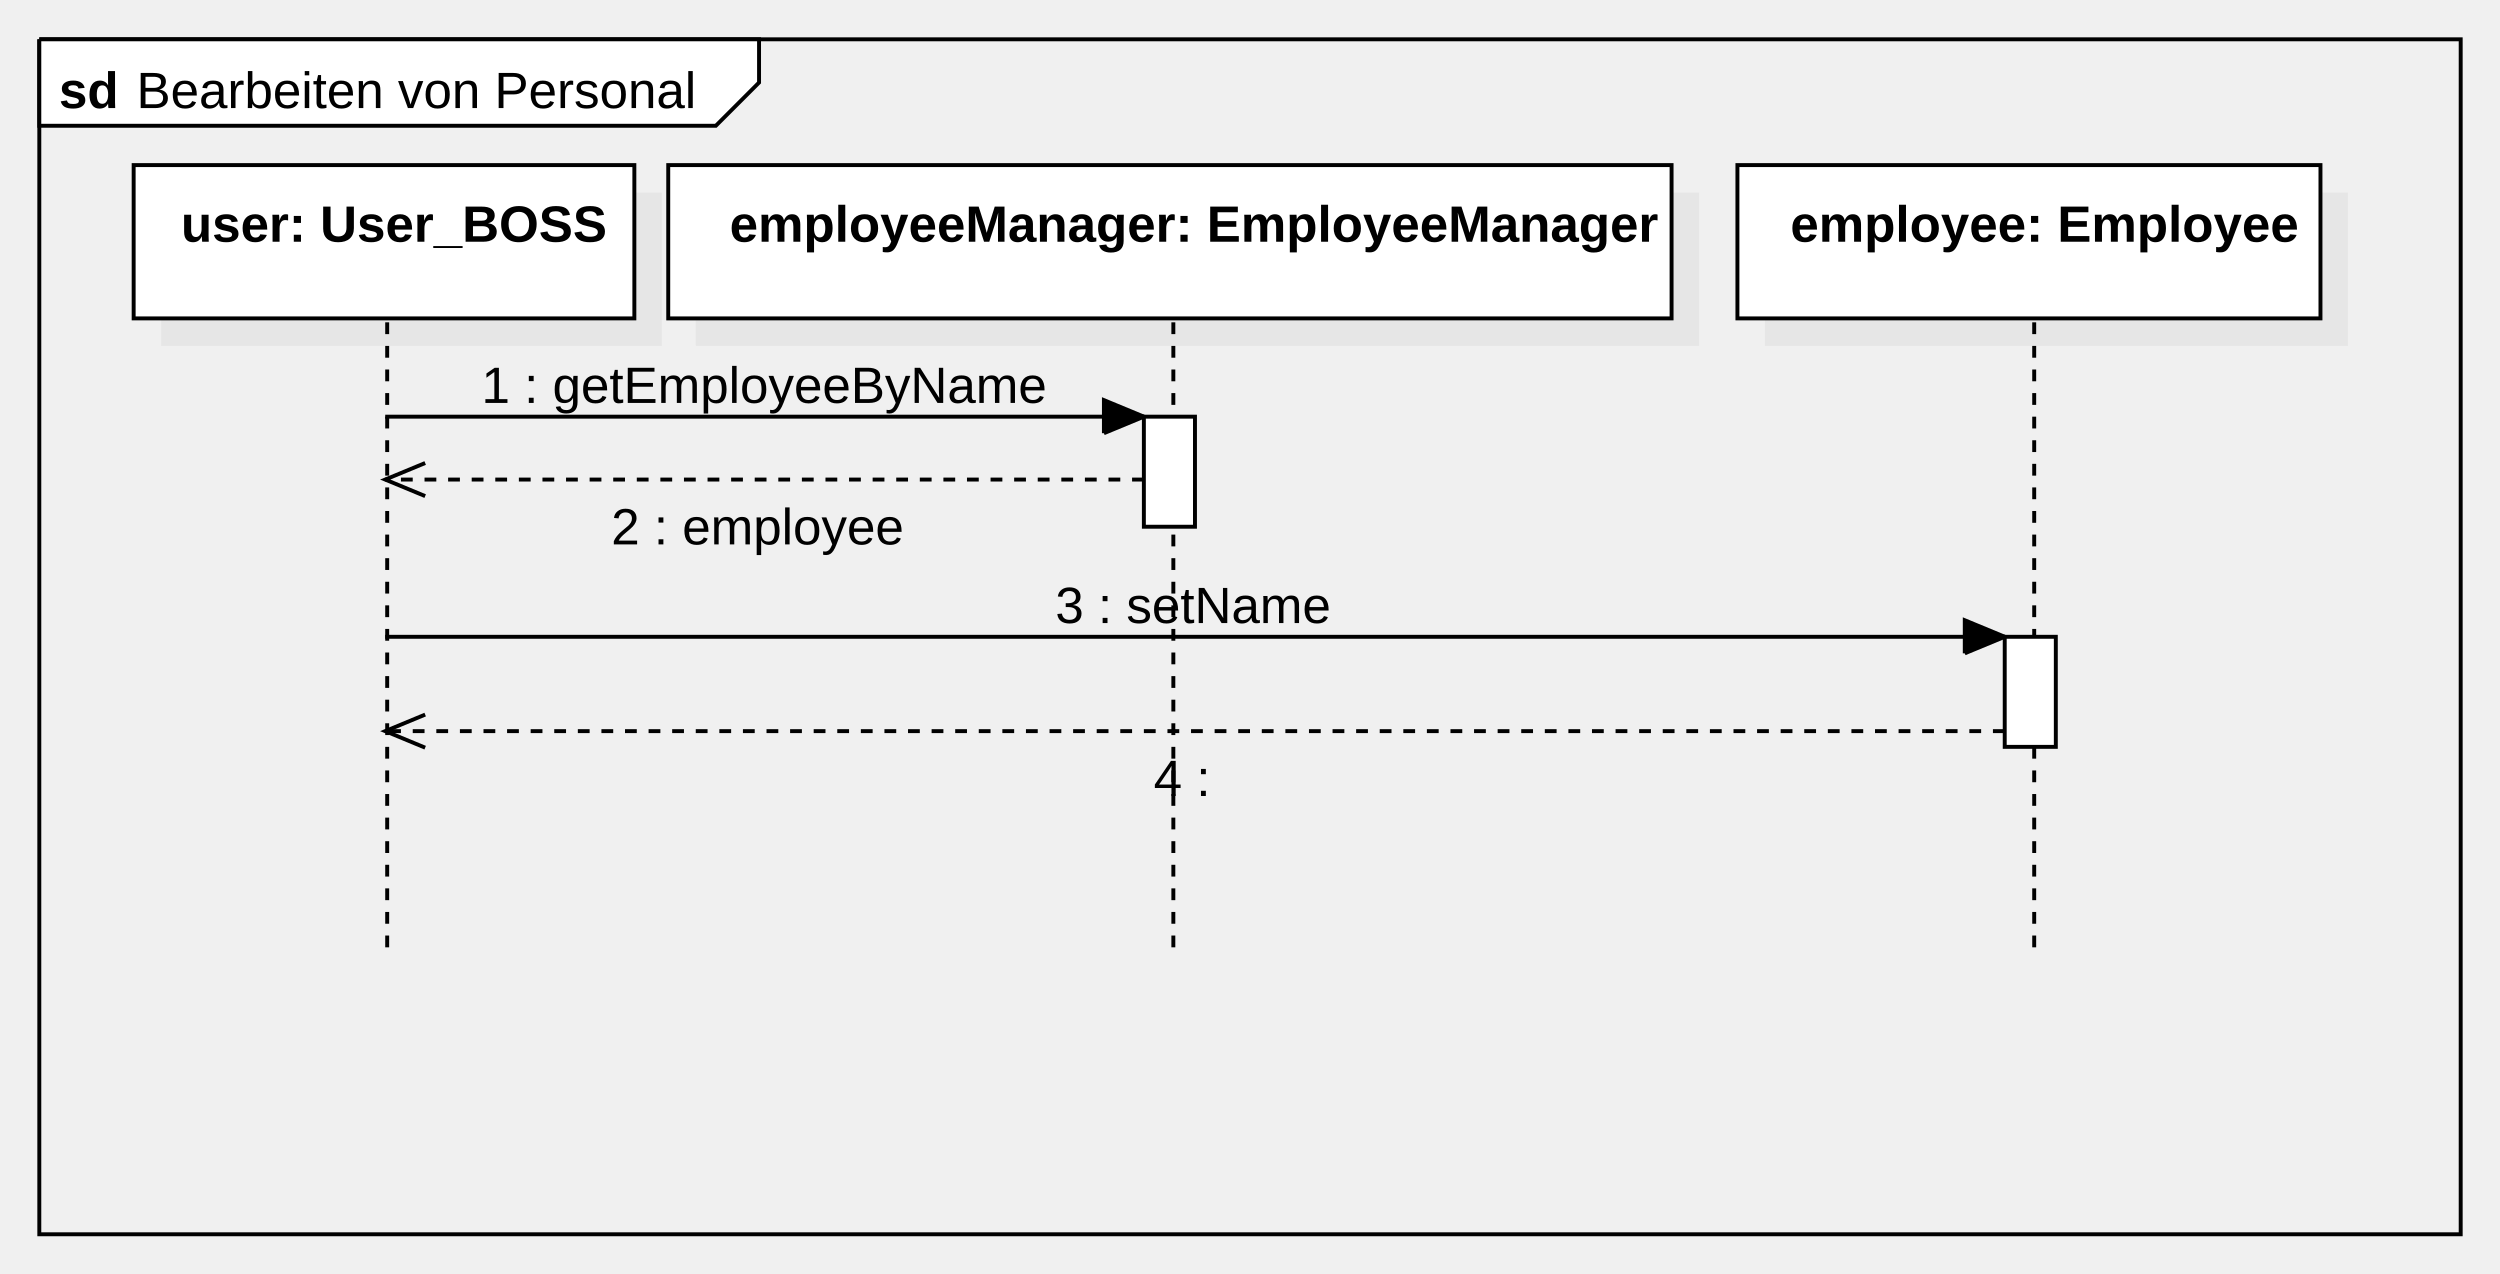
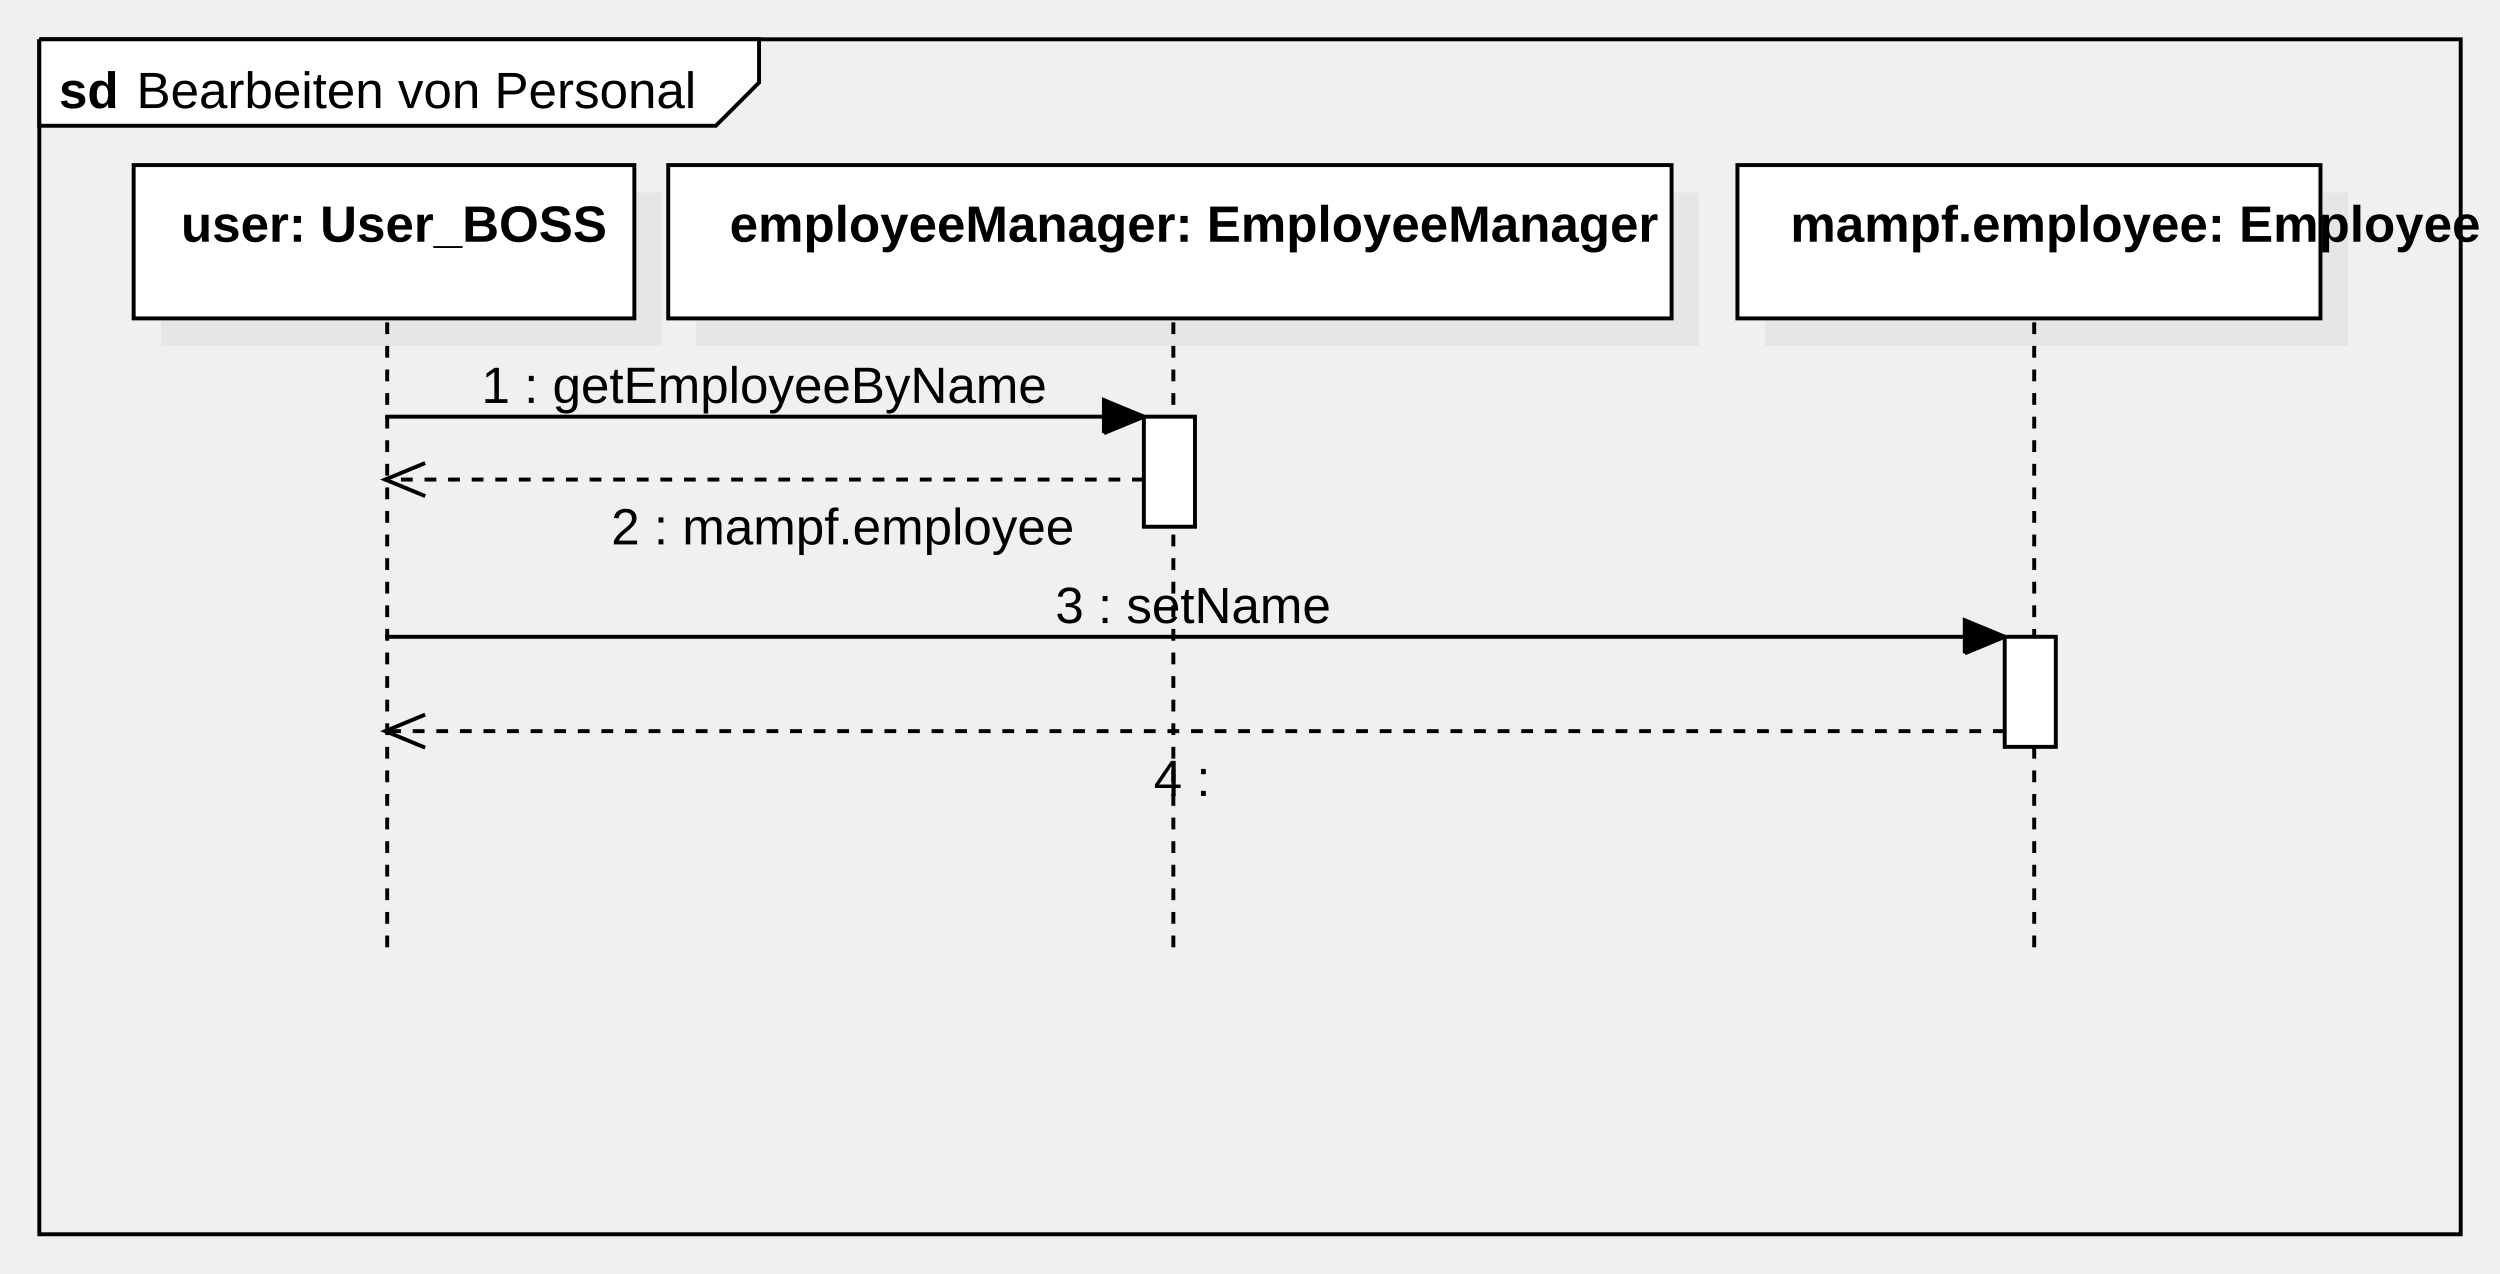
<svg xmlns="http://www.w3.org/2000/svg" version="1.1" width="636" height="324">
  <defs />
  <g>
    <g transform="translate(2,2) scale(1,1)">
      <path fill="none" stroke="#000000" d="M 8 8 L 624 8 L 624 312 L 8 312 L 8 8" stroke-miterlimit="10" />
    </g>
    <g transform="translate(2,2) scale(1,1)">
      <path fill="#ffffff" stroke="none" d="M 8 8 L 8 30 L 180.102 30 L 191.102 19 L 191.102 8 L 8 8" />
    </g>
    <g transform="translate(2,2) scale(1,1)">
      <path fill="none" stroke="#000000" d="M 8 8 L 8 30 L 180.102 30 L 191.102 19 L 191.102 8 L 8 8 L 8 8" stroke-miterlimit="10" />
    </g>
    <g transform="translate(2,2) scale(1,1)">
      <g>
        <path fill="none" stroke="none" />
        <text fill="#000000" stroke="none" font-family="Arial" font-size="13px" font-style="normal" font-weight="normal" text-decoration="none" x="32.73" y="25.5">Bearbeiten von Personal</text>
      </g>
    </g>
    <g transform="translate(2,2) scale(1,1)">
      <g>
        <path fill="none" stroke="none" />
        <text fill="#000000" stroke="none" font-family="Arial" font-size="13px" font-style="normal" font-weight="bold" text-decoration="none" x="13" y="25.5">sd</text>
      </g>
    </g>
    <g transform="translate(2,2) scale(1,1)">
      <rect fill="#C0C0C0" stroke="none" x="39" y="47" width="127.38" height="39" opacity="0.2" />
    </g>
    <g transform="translate(2,2) scale(1,1)">
      <rect fill="#ffffff" stroke="none" x="32" y="40" width="127.38" height="39" />
    </g>
    <g transform="translate(2,2) scale(1,1)">
      <path fill="none" stroke="#000000" d="M 32 40 L 159.38 40 L 159.38 79 L 32 79 L 32 40 Z Z" stroke-miterlimit="10" />
    </g>
    <g transform="translate(2,2) scale(1,1)">
      <g>
        <path fill="none" stroke="none" />
        <text fill="#000000" stroke="none" font-family="Arial" font-size="13px" font-style="normal" font-weight="bold" text-decoration="none" x="44.033" y="59.5">user: User_BOSS</text>
      </g>
    </g>
    <g transform="translate(2,2) scale(1,1)">
      <path fill="none" stroke="#000000" d="M 96.5 80 L 96.5 239" stroke-miterlimit="10" stroke-dasharray="3" />
    </g>
    <g transform="translate(2,2) scale(1,1)">
      <rect fill="#C0C0C0" stroke="none" x="175" y="47" width="255.247" height="39" opacity="0.2" />
    </g>
    <g transform="translate(2,2) scale(1,1)">
      <rect fill="#ffffff" stroke="none" x="168" y="40" width="255.247" height="39" />
    </g>
    <g transform="translate(2,2) scale(1,1)">
      <path fill="none" stroke="#000000" d="M 168 40 L 423.247 40 L 423.247 79 L 168 79 L 168 40 Z Z" stroke-miterlimit="10" />
    </g>
    <g transform="translate(2,2) scale(1,1)">
      <g>
        <path fill="none" stroke="none" />
        <text fill="#000000" stroke="none" font-family="Arial" font-size="13px" font-style="normal" font-weight="bold" text-decoration="none" x="183.616" y="59.5">employeeManager: EmployeeManager</text>
      </g>
    </g>
    <g transform="translate(2,2) scale(1,1)">
      <path fill="none" stroke="#000000" d="M 296.5 80 L 296.5 239" stroke-miterlimit="10" stroke-dasharray="3" />
    </g>
    <g transform="translate(2,2) scale(1,1)">
      <rect fill="#C0C0C0" stroke="none" x="447" y="47" width="148.327" height="39" opacity="0.2" />
    </g>
    <g transform="translate(2,2) scale(1,1)">
      <rect fill="#ffffff" stroke="none" x="440" y="40" width="148.327" height="39" />
    </g>
    <g transform="translate(2,2) scale(1,1)">
      <path fill="none" stroke="#000000" d="M 440 40 L 588.327 40 L 588.327 79 L 440 79 L 440 40 Z Z" stroke-miterlimit="10" />
    </g>
    <g transform="translate(2,2) scale(1,1)">
      <g>
        <path fill="none" stroke="none" />
-         <text fill="#000000" stroke="none" font-family="Arial" font-size="13px" font-style="normal" font-weight="bold" text-decoration="none" x="453.464" y="59.5">employee: Employee</text>
+         <text fill="#000000" stroke="none" font-family="Arial" font-size="13px" font-style="normal" font-weight="bold" text-decoration="none" x="453.464" y="59.5">mampf.employee: Employee</text>
      </g>
    </g>
    <g transform="translate(2,2) scale(1,1)">
      <path fill="none" stroke="#000000" d="M 515.5 80 L 515.5 239" stroke-miterlimit="10" stroke-dasharray="3" />
    </g>
    <g transform="translate(2,2) scale(1,1)">
      <path fill="none" stroke="#000000" d="M 96 104 L 289 104" stroke-miterlimit="10" />
    </g>
    <g transform="translate(2,2) scale(1,1)">
      <path fill="#000000" stroke="none" d="M 278.837 108.21 L 289 104 L 278.837 99.79" />
    </g>
    <g transform="translate(2,2) scale(1,1)">
      <path fill="none" stroke="#000000" d="M 278.837 108.21 L 289 104 L 278.837 99.79 L 278.837 108.21" stroke-miterlimit="10" />
    </g>
    <g transform="translate(2,2) scale(1,1)">
      <g>
        <path fill="none" stroke="none" />
        <text fill="#000000" stroke="none" font-family="Arial" font-size="13px" font-style="normal" font-weight="normal" text-decoration="none" x="120.5" y="100.5">1 : getEmployeeByName</text>
      </g>
    </g>
    <g transform="translate(2,2) scale(1,1)">
      <rect fill="#ffffff" stroke="none" x="289" y="104" width="13" height="28" />
    </g>
    <g transform="translate(2,2) scale(1,1)">
      <path fill="none" stroke="#000000" d="M 289 104 L 302 104 L 302 132 L 289 132 L 289 104 Z Z" stroke-miterlimit="10" />
    </g>
    <g transform="translate(2,2) scale(1,1)">
      <path fill="none" stroke="#000000" d="M 289 120 L 96 120" stroke-miterlimit="10" stroke-dasharray="3" />
    </g>
    <g transform="translate(2,2) scale(1,1)">
      <path fill="none" stroke="#000000" d="M 106.163 115.79 L 96 120 L 106.163 124.21" stroke-miterlimit="10" />
    </g>
    <g transform="translate(2,2) scale(1,1)">
      <g>
        <path fill="none" stroke="none" />
-         <text fill="#000000" stroke="none" font-family="Arial" font-size="13px" font-style="normal" font-weight="normal" text-decoration="none" x="153.5" y="136.5">2 : employee</text>
+         <text fill="#000000" stroke="none" font-family="Arial" font-size="13px" font-style="normal" font-weight="normal" text-decoration="none" x="153.5" y="136.5">2 : mampf.employee</text>
      </g>
    </g>
    <g transform="translate(2,2) scale(1,1)">
      <path fill="none" stroke="#000000" d="M 96 160 L 508 160" stroke-miterlimit="10" />
    </g>
    <g transform="translate(2,2) scale(1,1)">
      <path fill="#000000" stroke="none" d="M 497.837 164.21 L 508 160 L 497.837 155.79" />
    </g>
    <g transform="translate(2,2) scale(1,1)">
      <path fill="none" stroke="#000000" d="M 497.837 164.21 L 508 160 L 497.837 155.79 L 497.837 164.21" stroke-miterlimit="10" />
    </g>
    <g transform="translate(2,2) scale(1,1)">
      <g>
        <path fill="none" stroke="none" />
        <text fill="#000000" stroke="none" font-family="Arial" font-size="13px" font-style="normal" font-weight="normal" text-decoration="none" x="266.48" y="156.5">3 : setName</text>
      </g>
    </g>
    <g transform="translate(2,2) scale(1,1)">
      <rect fill="#ffffff" stroke="none" x="508" y="160" width="13" height="28" />
    </g>
    <g transform="translate(2,2) scale(1,1)">
      <path fill="none" stroke="#000000" d="M 508 160 L 521 160 L 521 188 L 508 188 L 508 160 Z Z" stroke-miterlimit="10" />
    </g>
    <g transform="translate(2,2) scale(1,1)">
      <path fill="none" stroke="#000000" d="M 508 184 L 96 184" stroke-miterlimit="10" stroke-dasharray="3" />
    </g>
    <g transform="translate(2,2) scale(1,1)">
      <path fill="none" stroke="#000000" d="M 106.163 179.79 L 96 184 L 106.163 188.21" stroke-miterlimit="10" />
    </g>
    <g transform="translate(2,2) scale(1,1)">
      <g>
        <path fill="none" stroke="none" />
        <text fill="#000000" stroke="none" font-family="Arial" font-size="13px" font-style="normal" font-weight="normal" text-decoration="none" x="291.5" y="200.5">4 : </text>
      </g>
    </g>
  </g>
</svg>
